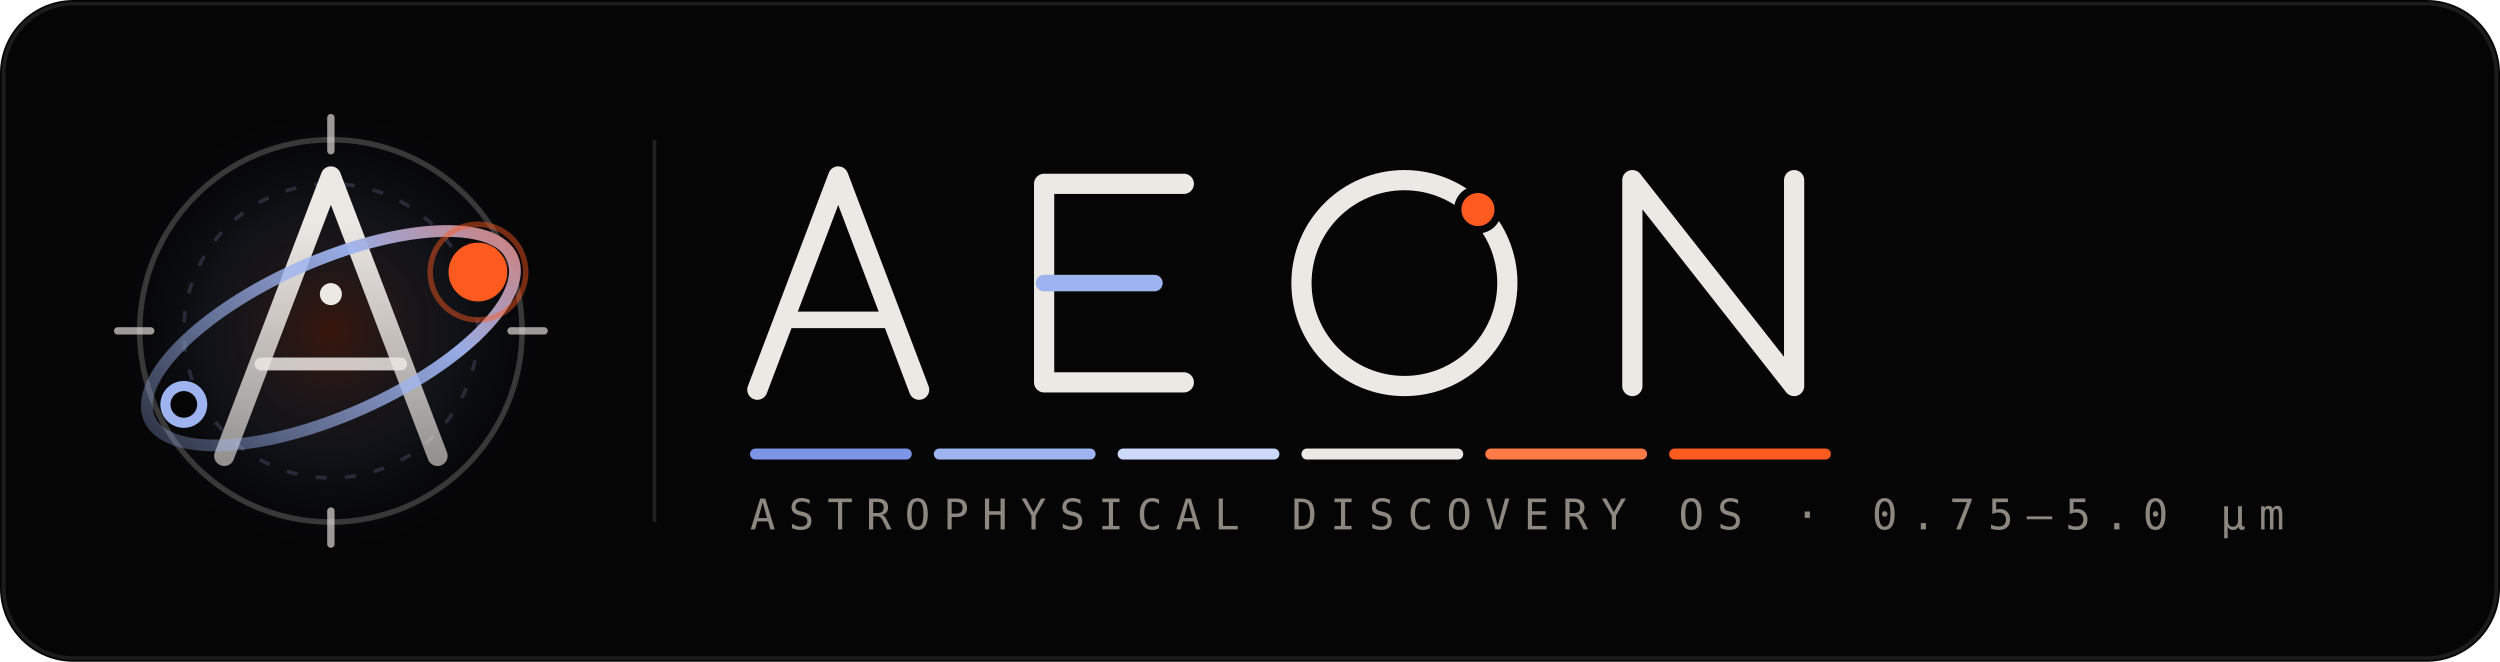
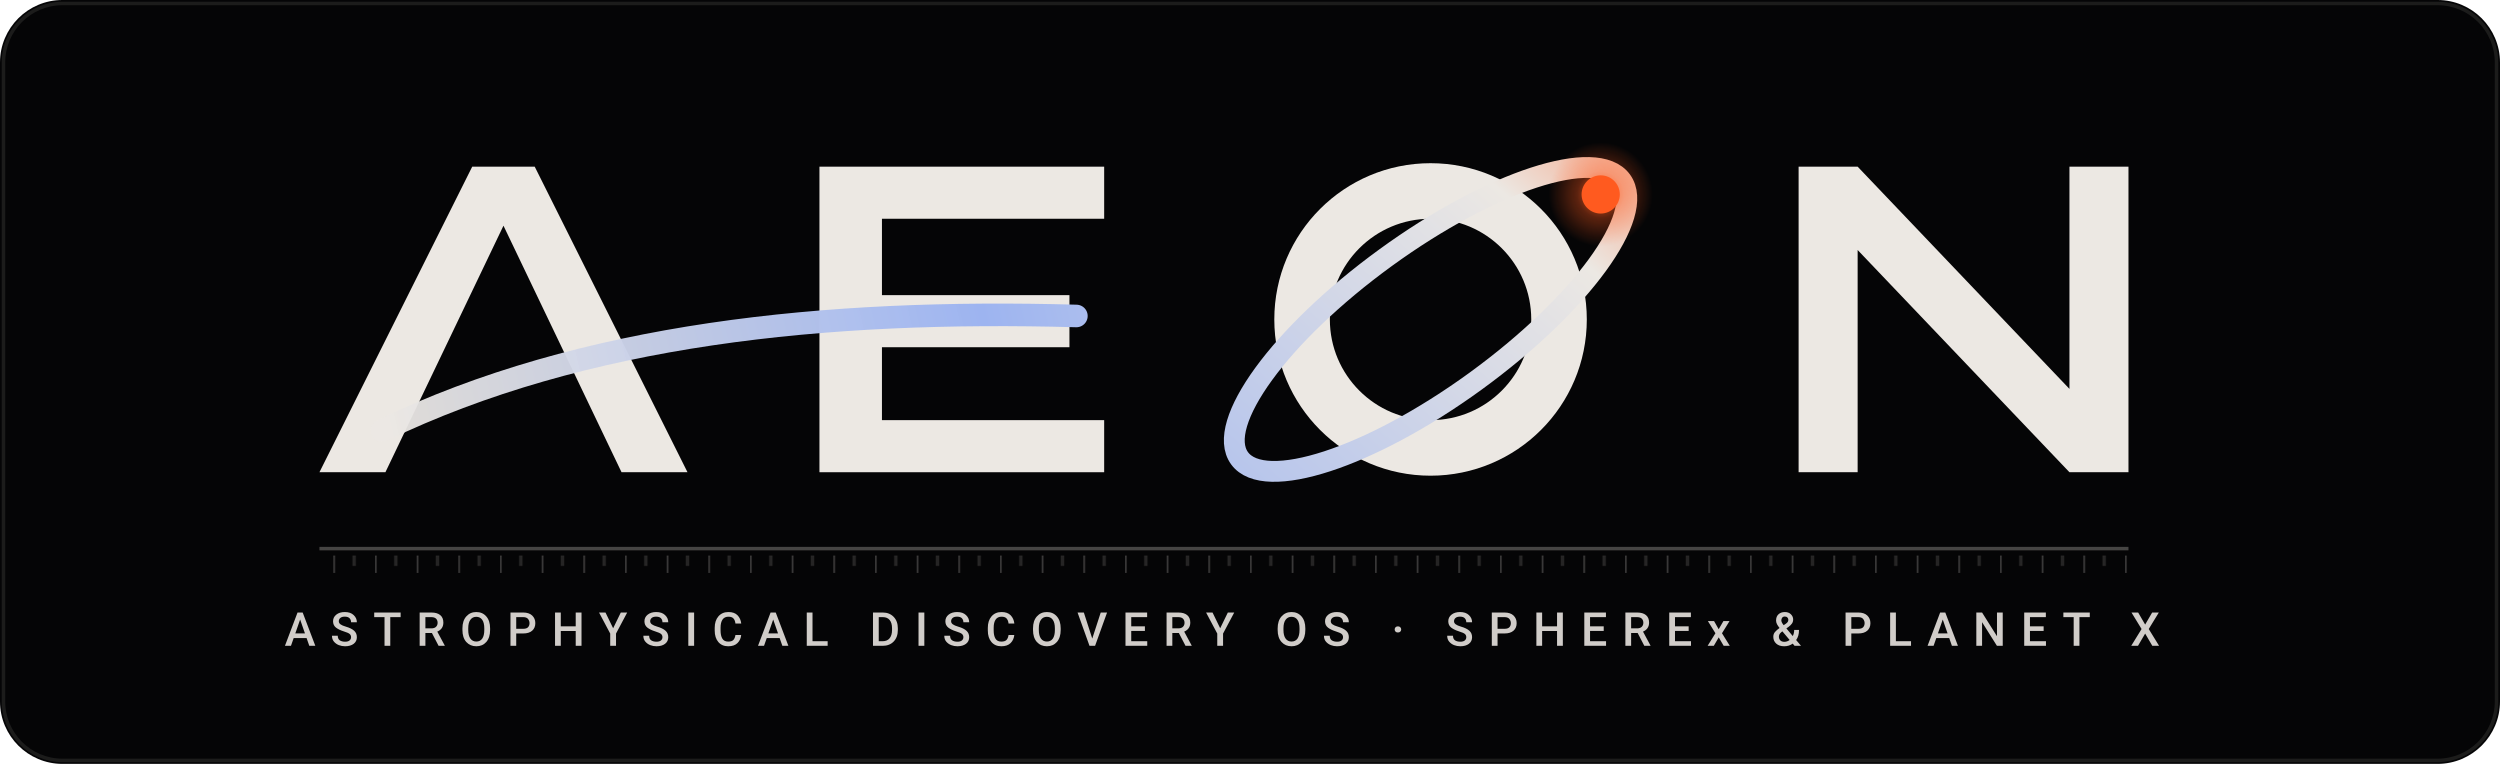
- <svg xmlns="http://www.w3.org/2000/svg" viewBox="0 0 680 180" fill="none">
+ <svg xmlns="http://www.w3.org/2000/svg" viewBox="0 0 720 220" fill="none">
  <defs>
-     <radialGradient id="full-glow" cx="50%" cy="50%" r="55%">
-       <stop offset="0%" stop-color="#FF5A1F" stop-opacity="0.2" />
-       <stop offset="55%" stop-color="#9DB4F0" stop-opacity="0.07" />
-       <stop offset="100%" stop-color="#050506" stop-opacity="0" />
-     </radialGradient>
-     <linearGradient id="full-orbit" x1="26" y1="118" x2="154" y2="62" gradientUnits="userSpaceOnUse">
-       <stop offset="0%" stop-color="#9DB4F0" stop-opacity="0.25" />
-       <stop offset="55%" stop-color="#9DB4F0" stop-opacity="0.95" />
+     <linearGradient id="aeon-orbit-stroke" x1="112" y1="128" x2="518" y2="34" gradientUnits="userSpaceOnUse">
+       <stop offset="0%" stop-color="#ECE8E3" stop-opacity="0.95" />
+       <stop offset="42%" stop-color="#9DB4F0" stop-opacity="1" />
+       <stop offset="82%" stop-color="#ECE8E3" stop-opacity="1" />
      <stop offset="100%" stop-color="#FF5A1F" stop-opacity="1" />
    </linearGradient>
-     <linearGradient id="full-cone" x1="90" y1="34" x2="90" y2="142" gradientUnits="userSpaceOnUse">
-       <stop offset="0%" stop-color="#ECE8E3" stop-opacity="1" />
-       <stop offset="100%" stop-color="#ECE8E3" stop-opacity="0.35" />
-     </linearGradient>
-     <linearGradient id="lvf-spectrum" x1="200" y1="0" x2="540" y2="0" gradientUnits="userSpaceOnUse">
-       <stop offset="0%" stop-color="#7C95E6" />
-       <stop offset="28%" stop-color="#9DB4F0" />
-       <stop offset="55%" stop-color="#ECE8E3" />
-       <stop offset="80%" stop-color="#FF7A45" />
-       <stop offset="100%" stop-color="#FF5A1F" />
-     </linearGradient>
+     <radialGradient id="px-node-glow" cx="50%" cy="50%" r="50%">
+       <stop offset="0%" stop-color="#FF5A1F" stop-opacity="0.95" />
+       <stop offset="45%" stop-color="#FF5A1F" stop-opacity="0.35" />
+       <stop offset="100%" stop-color="#FF5A1F" stop-opacity="0" />
+     </radialGradient>
+     <pattern id="astrometric-ticks" width="12" height="10" patternUnits="userSpaceOnUse">
+       <line x1="0" y1="0" x2="0" y2="5" stroke="#ECE8E3" stroke-opacity="0.22" stroke-width="1" />
+       <line x1="6" y1="0" x2="6" y2="3" stroke="#ECE8E3" stroke-opacity="0.14" stroke-width="1" />
+     </pattern>
  </defs>
-   <rect width="680" height="180" rx="20" fill="#050506" />
-   <rect x="1" y="1" width="678" height="178" rx="19" stroke="#ECE8E3" stroke-opacity="0.1" />
-   <g transform="translate(26, 26)">
-     <circle cx="64" cy="64" r="58" fill="url(#full-glow)" />
-     <circle cx="64" cy="64" r="52" stroke="#ECE8E3" stroke-opacity="0.22" stroke-width="1.5" />
-     <circle cx="64" cy="64" r="40" stroke="#9DB4F0" stroke-opacity="0.18" stroke-width="1" stroke-dasharray="3 5" />
-     <line x1="64" y1="6" x2="64" y2="15" stroke="#ECE8E3" stroke-opacity="0.65" stroke-width="2" stroke-linecap="round" />
-     <line x1="122" y1="64" x2="113" y2="64" stroke="#ECE8E3" stroke-opacity="0.65" stroke-width="2" stroke-linecap="round" />
-     <line x1="64" y1="113" x2="64" y2="122" stroke="#ECE8E3" stroke-opacity="0.65" stroke-width="2" stroke-linecap="round" />
-     <line x1="6" y1="64" x2="15" y2="64" stroke="#ECE8E3" stroke-opacity="0.65" stroke-width="2" stroke-linecap="round" />
-     <path d="M64 22L35 98M64 22L93 98" stroke="url(#full-cone)" stroke-width="5.5" stroke-linecap="round" stroke-linejoin="round" />
-     <line x1="45" y1="73" x2="83" y2="73" stroke="#ECE8E3" stroke-opacity="0.85" stroke-width="3.5" stroke-linecap="round" />
-     <ellipse cx="64" cy="66" rx="54" ry="21" transform="rotate(-24 64 66)" stroke="url(#full-orbit)" stroke-width="3.2" />
-     <circle cx="24" cy="84" r="5" fill="#050506" stroke="#9DB4F0" stroke-width="2.75" />
-     <circle cx="104" cy="48" r="8" fill="#FF5A1F" />
-     <circle cx="104" cy="48" r="13" stroke="#FF5A1F" stroke-opacity="0.45" stroke-width="1.5" />
-     <circle cx="64" cy="54" r="3" fill="#ECE8E3" />
-   </g>
-   <line x1="178" y1="38" x2="178" y2="142" stroke="#ECE8E3" stroke-opacity="0.12" stroke-width="1" />
-   <g fill="none" stroke="#ECE8E3" stroke-width="5.5" stroke-linecap="round" stroke-linejoin="round">
-     <path d="M206 106L228 48L250 106" />
-     <line x1="214" y1="87" x2="242" y2="87" stroke-width="4.5" />
-     <path d="M322 50H284V104H322" />
-     <line x1="284" y1="77" x2="314" y2="77" stroke="#9DB4F0" stroke-width="4.5" />
-     <circle cx="382" cy="77" r="28" />
-     <circle cx="402" cy="57" r="5.5" fill="#FF5A1F" stroke="#050506" stroke-width="2" />
-     <path d="M444 105V49L488 105V49" />
-   </g>
-   <rect x="204" y="122" width="44" height="3" rx="1.5" fill="#7C95E6" />
-   <rect x="254" y="122" width="44" height="3" rx="1.5" fill="#9DB4F0" />
-   <rect x="304" y="122" width="44" height="3" rx="1.5" fill="#CDD9FB" />
-   <rect x="354" y="122" width="44" height="3" rx="1.5" fill="#ECE8E3" />
-   <rect x="404" y="122" width="44" height="3" rx="1.5" fill="#FF7A45" />
-   <rect x="454" y="122" width="44" height="3" rx="1.5" fill="#FF5A1F" />
-   <text x="204" y="144" fill="#8E877F" font-family="ui-monospace, SFMono-Regular, Menlo, Monaco, Consolas, monospace" font-size="11.5" letter-spacing="3.6">
-     ASTROPHYSICAL DISCOVERY OS · 0.75–5.0 µm
+   <rect width="720" height="220" rx="18" fill="#050506" />
+   <rect x="1" y="1" width="718" height="218" rx="17" stroke="#ECE8E3" stroke-opacity="0.1" />
+   <path d="M92 136L136 48H154L198 136H179L145 65L111 136H92Z" fill="#ECE8E3" />
+   <path d="M236 48H318V63H254V85H308V100H254V121H318V136H236V48Z" fill="#ECE8E3" />
+   <circle cx="412" cy="92" r="37" stroke="#ECE8E3" stroke-width="16" />
+   <path d="M110 124C168 96 238 89 310 91" stroke="url(#aeon-orbit-stroke)" stroke-width="6.5" stroke-linecap="round" />
+   <ellipse cx="412" cy="92" rx="68" ry="22" transform="rotate(-36 412 92)" stroke="url(#aeon-orbit-stroke)" stroke-width="6" />
+   <circle cx="461" cy="56" r="15" fill="url(#px-node-glow)" />
+   <circle cx="461" cy="56" r="5.5" fill="#FF5A1F" />
+   <path d="M518 136V48H535L596 112V48H613V136H596L535 72V136H518Z" fill="#ECE8E3" />
+   <line x1="92" y1="158" x2="613" y2="158" stroke="#ECE8E3" stroke-opacity="0.28" stroke-width="1" />
+   <rect x="92" y="158" width="521" height="8" fill="url(#astrometric-ticks)" />
+   <text x="352" y="186" text-anchor="middle" fill="#ECE8E3" fill-opacity="0.88" font-family="ui-sans-serif, system-ui, -apple-system, BlinkMacSystemFont, 'Segoe UI', Roboto, sans-serif" font-size="13.5" font-weight="500" letter-spacing="4.2">
+     ASTROPHYSICAL DISCOVERY OS · SPHEREx &amp; PLANET X
  </text>
</svg>
